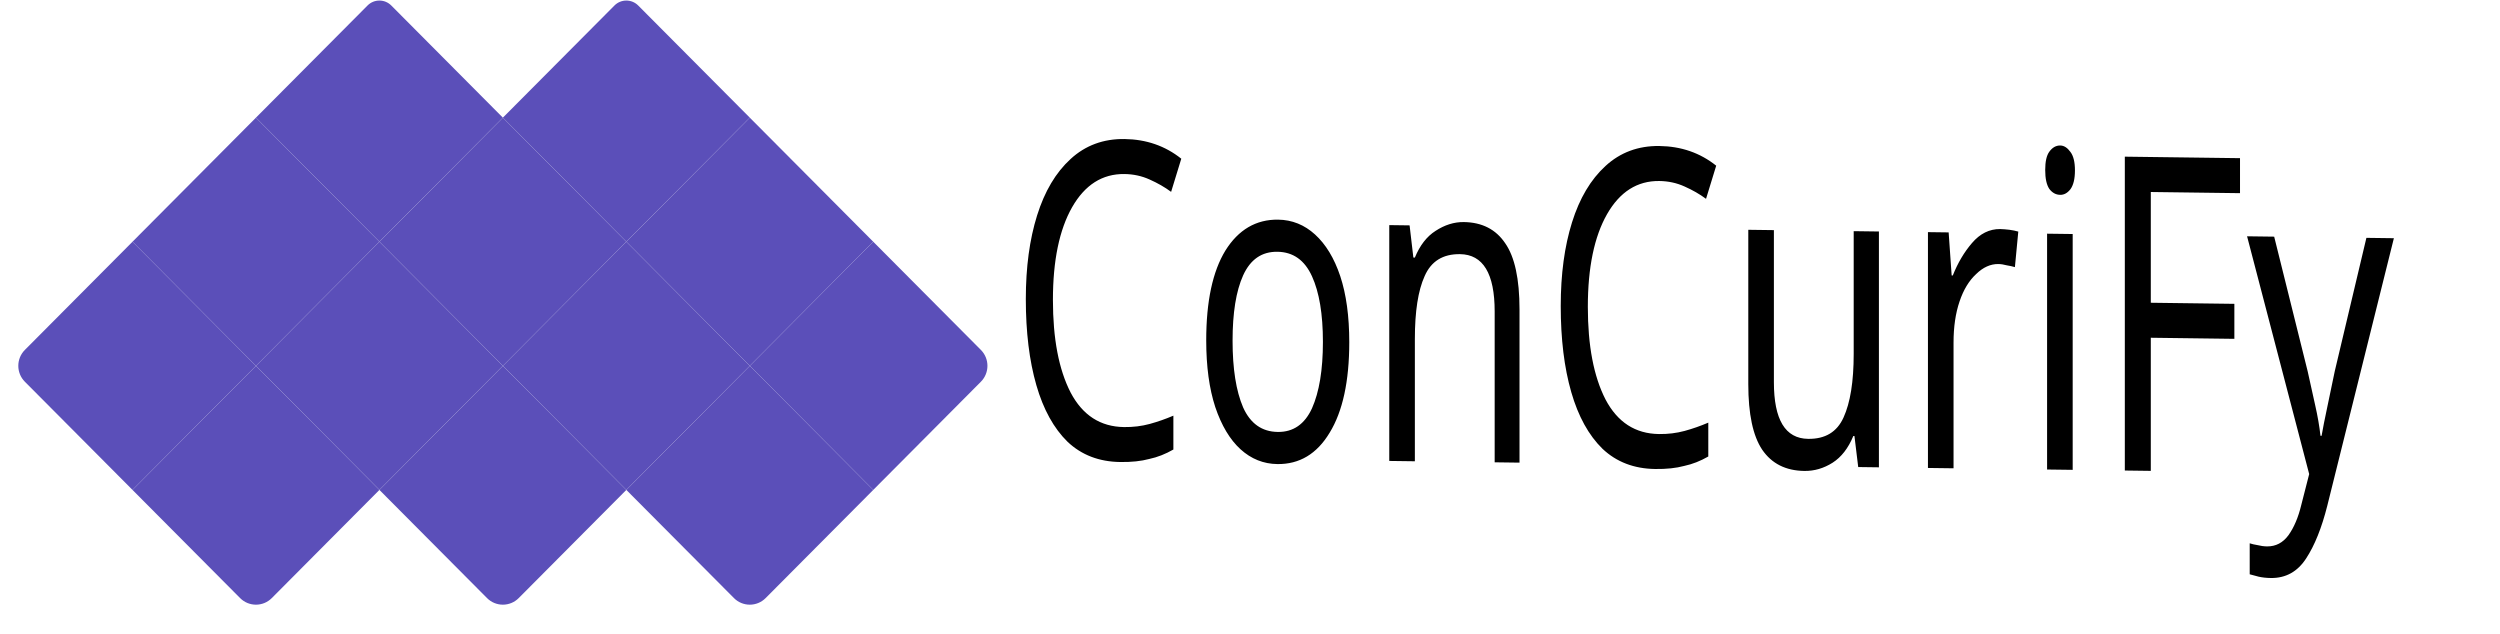
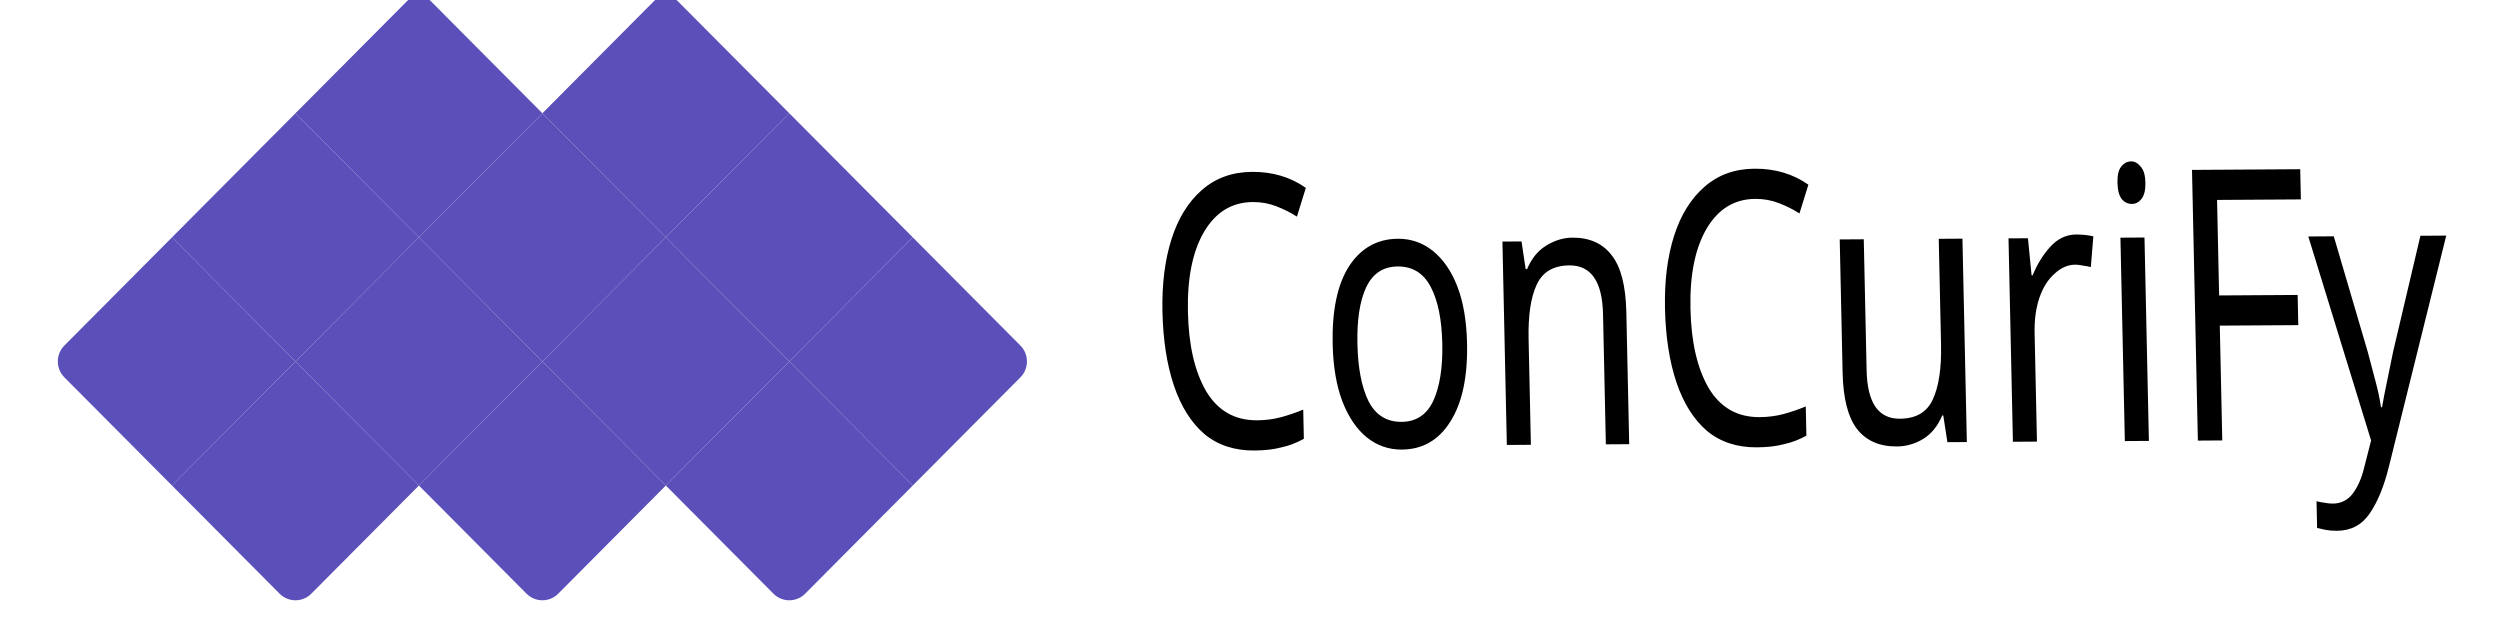
<svg xmlns="http://www.w3.org/2000/svg" width="434.92" height="110.288" viewBox="0 0 434.92 110.288" version="1.1" id="svg1">
  <defs id="defs1" />
-   <g id="Group_1" data-name="Group 1" transform="matrix(0.9737368,0,0,0.978667,-578.7763,-421.6639)">
+   <g id="Group_1" data-name="Group 1" transform="matrix(0.9737368,0,0,0.978667,-571.9035,-422.4275)">
    <g id="Group_1-2" data-name="Group 1" transform="translate(-556,633.712)">
      <g id="Group_12" data-name="Group 12" transform="translate(1089.23,-804)">
        <g id="Group_1-3" data-name="Group 1" transform="translate(-761.774,69.042)">
          <rect id="Rectangle_4" data-name="Rectangle 4" width="31.194" height="31.194" transform="rotate(45,-233.2199,1325.072)" fill="rgba(91,79,185,0.8)" style="fill:#5b4fb9;fill-opacity:1;stroke:none" x="0" y="0" />
          <path id="Rectangle_11" data-name="Rectangle 11" d="M 0,0 H 31.194 V 31.194 H 4 a 4,4 0 0 1 -4,-4 z" transform="rotate(45,-270.8735,1309.476)" fill="rgba(91,79,185,0.9)" style="fill:#5b4fb9;fill-opacity:1" />
          <rect id="Rectangle_7" data-name="Rectangle 7" width="31.194" height="31.194" transform="rotate(45,-211.1624,1378.324)" fill="rgba(91,79,185,0.8)" style="fill:#5b4fb9;fill-opacity:1" x="0" y="0" />
          <rect id="Rectangle_9" data-name="Rectangle 9" width="31.194" height="31.194" transform="rotate(45,-248.8165,1362.726)" fill="rgba(91,79,185,0.9)" style="fill:#5b4fb9;fill-opacity:1" x="0" y="0" />
          <path id="Rectangle_13" data-name="Rectangle 13" d="m 0,0 h 31.194 v 27.194 a 4,4 0 0 1 -4,4 H 0 Z" transform="rotate(45,-264.4139,1400.381)" fill="#5b4fb9" />
          <path id="Rectangle_14" data-name="Rectangle 14" d="m 0,0 h 31.194 v 27.194 a 4,4 0 0 1 -4,4 H 0 Z" transform="rotate(45,-286.4714,1347.13)" fill="#5b4fb9" />
          <path id="Rectangle_15" data-name="Rectangle 15" d="m 0,0 h 31.194 v 27.194 a 4,4 0 0 1 -4,4 H 0 Z" transform="rotate(45,-242.3564,1453.633)" fill="#5b4fb9" style="fill:#5b4fb9;fill-opacity:1" />
          <rect id="Rectangle_10" data-name="Rectangle 10" width="31.194" height="31.194" transform="rotate(45,-226.759,1415.977)" fill="rgba(91,79,185,0.9)" style="fill:#5b4fb9;fill-opacity:1" x="0" y="0" />
          <path id="Rectangle_12" data-name="Rectangle 12" d="m 0,0 h 27.194 a 4,4 0 0 1 4,4 V 31.194 H 0 Z" transform="rotate(45,-204.7015,1469.229)" fill="rgba(91,79,185,0.9)" style="fill:#5b4fb9;fill-opacity:1" />
          <rect id="Rectangle_8" data-name="Rectangle 8" width="31.194" height="31.194" transform="rotate(45,-189.1049,1431.575)" fill="rgba(91,79,185,0.8)" style="fill:#5b4fb9;fill-opacity:1" x="0" y="0" />
          <path id="Rectangle_5" data-name="Rectangle 5" d="M 3,0 H 31.194 V 31.194 H 0 V 3 A 3,3 0 0 1 3,0 Z" transform="rotate(45,-195.565,1340.668)" fill="rgba(91,79,185,0.7)" style="fill:#5b4fb9;fill-opacity:1" />
          <path id="Rectangle_6" data-name="Rectangle 6" d="M 3,0 H 31.194 V 31.194 H 0 V 3 A 3,3 0 0 1 3,0 Z" transform="rotate(45,-173.5075,1393.92)" fill="rgba(91,79,185,0.7)" style="fill:#5b4fb9;fill-opacity:1" />
        </g>
      </g>
    </g>
-     <text xml:space="preserve" style="font-style:normal;font-variant:normal;font-weight:normal;font-stretch:normal;font-size:11.97px;font-family:'Product Sans Black';-inkscape-font-specification:'Product Sans Black, Normal';font-variant-ligatures:normal;font-variant-caps:normal;font-variant-numeric:normal;font-variant-east-asian:normal;white-space:pre;inline-size:64.91;display:inline;fill:#000000;fill-opacity:1;stroke:none;stroke-width:26.82;stroke-dasharray:none" x="796.09" y="456.101" id="text2" transform="matrix(4.304261,0.05583806,0,6.527814,-2652.08,-2509.89)">
-       <tspan x="796.09" y="456.101" id="tspan2">ConCuriFy</tspan>
+     <text xml:space="preserve" style="font-style:normal;font-variant:normal;font-weight:normal;font-stretch:normal;font-size:11.97px;font-family:'Product Sans Black';-inkscape-font-specification:'Product Sans Black, Normal';font-variant-ligatures:normal;font-variant-caps:normal;font-variant-numeric:normal;font-variant-east-asian:normal;white-space:pre;inline-size:64.91;display:inline;fill:#000000;fill-opacity:1;stroke:none;stroke-width:26.82;stroke-dasharray:none" x="796.09" y="456.101" id="text2" transform="matrix(4.043745,-0.02537903,0.122686,5.630014,-2482.575,-2036.522)">
+       <tspan x="796.09" y="456.101" id="tspan1">ConCuriFy</tspan>
    </text>
  </g>
</svg>
